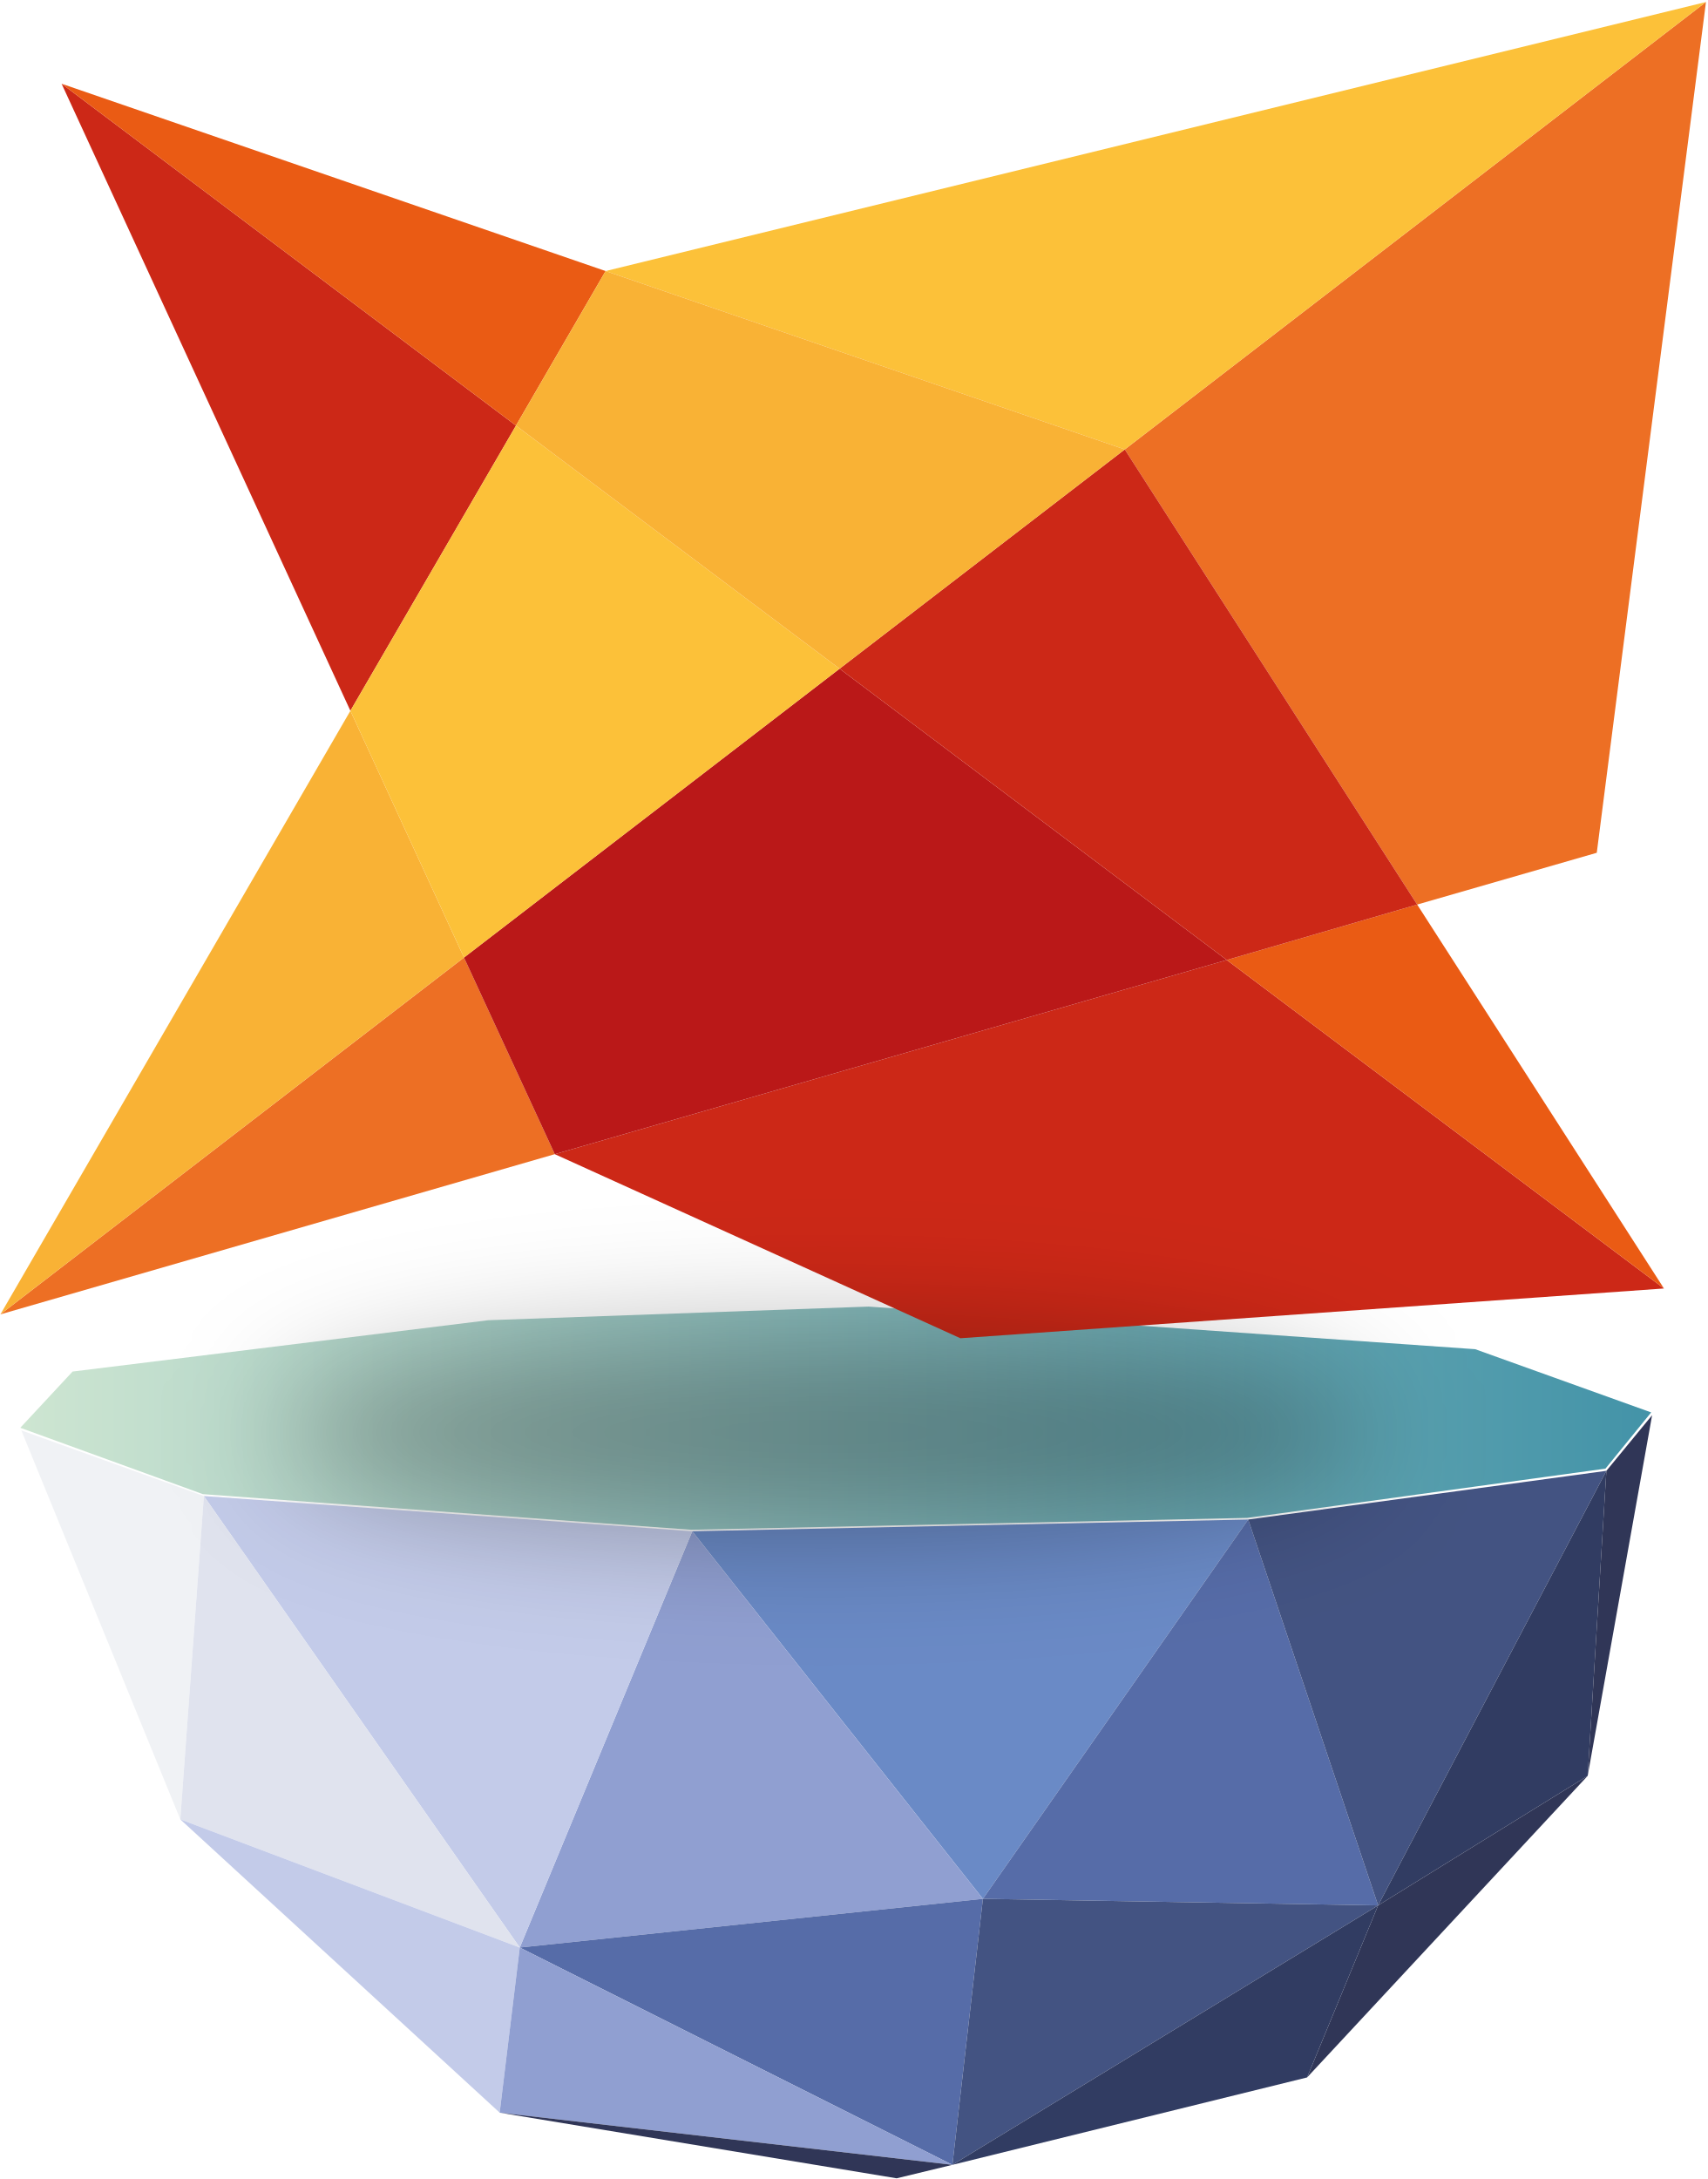
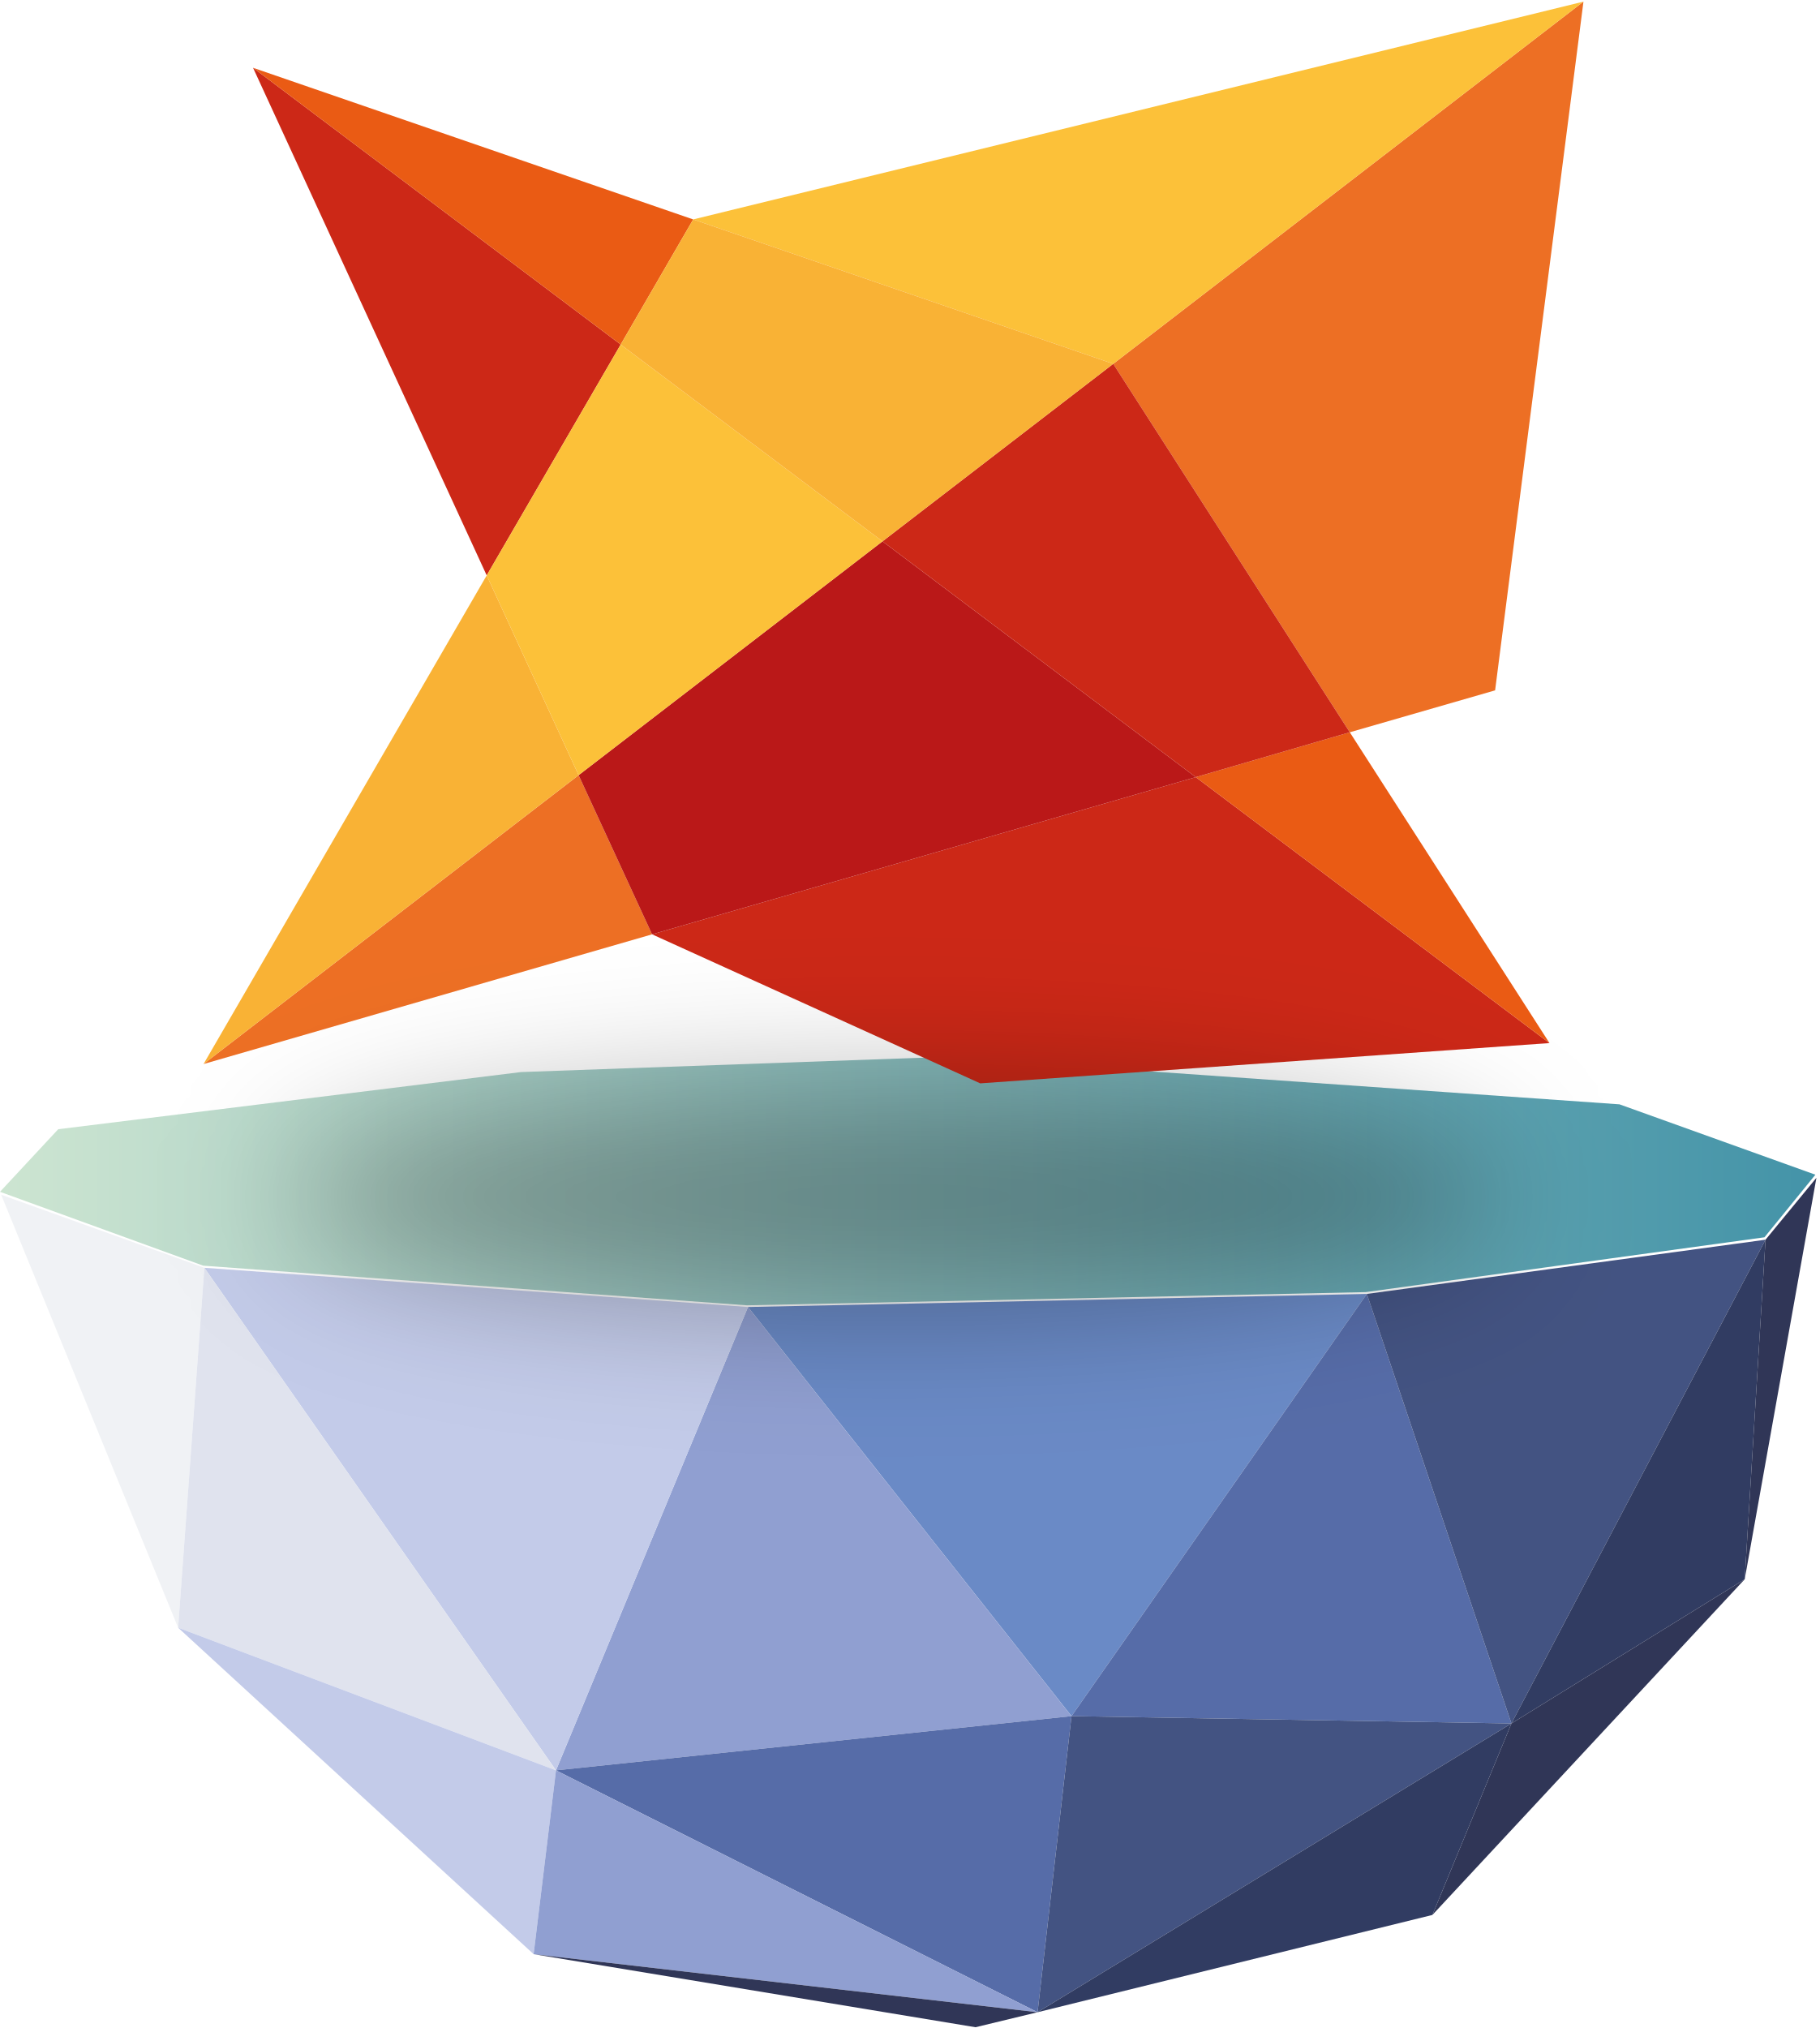
- <svg xmlns="http://www.w3.org/2000/svg" width="421px" height="537px" viewBox="0 0 421 537" version="1.1">
+ <svg xmlns="http://www.w3.org/2000/svg" width="403px" height="449px" viewBox="0 0 403 449" version="1.1">
  <defs>
    <linearGradient x1="0.006%" y1="50.049%" x2="99.991%" y2="50.049%" id="linearGradient-1">
      <stop stop-color="#CDE5D1" offset="0.305%" />
      <stop stop-color="#4393A8" offset="100%" />
    </linearGradient>
    <filter x="-16.7%" y="-90.0%" width="133.3%" height="280.0%" filterUnits="objectBoundingBox" id="filter-2">
      <feGaussianBlur stdDeviation="15" in="SourceGraphic" />
    </filter>
  </defs>
  <g id="Pages" stroke="none" stroke-width="1" fill="none" fill-rule="evenodd">
-     <g id="Desktop-HD" transform="translate(-764, -352)">
-       <g id="Group-3" transform="translate(764, 352)">
-         <g id="zone_blue-green" transform="translate(5, 322)" fill-rule="nonzero">
+     <g id="Desktop-HD" transform="translate(-769, -440)">
+       <g id="Group-3" transform="translate(769, 440)">
+         <g id="zone_blue-green" transform="translate(0, 234)" fill-rule="nonzero">
          <g id="Group" transform="translate(0, 26)">
            <polygon id="Path" fill="#6A8AC6" points="165.64 29.372 237.275 119.955 302.677 26.477" />
            <polygon id="Path" fill="#566CA8" points="302.677 26.477 334.695 121.573 237.275 119.955" />
            <polygon id="Path" fill="#909FD1" points="165.64 29.372 123.12 131.959 237.275 119.955" />
            <polygon id="Path" fill="#C3CBE9" points="165.64 29.372 45.252 20.688 123.12 131.959" />
            <polygon id="Path" fill="#F0F2F5" points="45.252 20.688 0.256 4.512 39.446 100.374" />
            <polygon id="Path" fill="#E0E3EE" points="123.12 131.959 39.446 100.374 45.252 20.688" />
            <polygon id="Path" fill="#566CA8" points="237.275 119.955 229.761 185.509 123.12 131.959" />
            <polygon id="Path" fill="#435382" points="334.695 121.573 229.761 185.509 237.275 119.955" />
            <polygon id="Path" fill="#435382" points="302.677 26.477 390.961 14.473 334.695 121.573" />
            <polygon id="Path" fill="#313C62" points="390.961 14.473 386.351 89.647 334.695 121.573" />
            <polygon id="Path" fill="#C3CBE9" points="39.446 100.374 118.168 172.654 123.12 131.959" />
            <polygon id="Path" fill="#909FD1" points="229.761 185.509 118.168 172.654 123.12 131.959" />
            <polygon id="Path" fill="#303657" points="386.351 89.647 402.232 0.766 390.961 14.473" />
            <polygon id="Path" fill="#303657" points="229.761 185.509 216.015 188.83 118.168 172.654" />
            <polygon id="Path" fill="#303657" points="334.695 121.573 317.192 163.97 386.351 89.647" />
            <polygon id="Path" fill="#313C62" points="229.761 185.509 317.192 163.97 334.695 121.573" />
          </g>
          <polygon id="Path" fill="url(#linearGradient-1)" points="402 26.08 390.729 39.937 302.439 52.074 165.394 55 44.999 46.221 0 29.867 12.893 16.009 115.357 3.357 209.112 0 358.624 10.501" />
        </g>
-         <g id="jz19_logo_black_txt" fill-rule="nonzero">
+         <g id="jz19_logo_black_txt" transform="translate(45, 0)" fill-rule="nonzero">
          <g id="Group">
-             <polygon id="Path" fill="#ED6F24" points="0.099 323.918 136.751 284.438 114.37 235.985" />
-             <polygon id="Path" fill="#ED6F24" points="277.249 110.764 349.322 222.924 393.591 210.163 420.507 0.498" />
-             <polygon id="Path" fill="#CC2817" points="15.184 20.637 86.369 175.169 127.187 104.882" />
-             <polygon id="Path" fill="#CC2817" points="136.751 284.438 136.751 284.438 236.726 329.801 410.155 317.538 302.39 236.583" />
-             <polygon id="Path" fill="#BA1818" points="206.951 164.801 114.37 235.985 136.751 284.438 302.39 236.583" />
-             <polygon id="Path" fill="#EA5B14" points="149.273 66.798 149.273 66.798 15.184 20.637 127.187 104.882" />
-             <polygon id="Path" fill="#EA5B14" points="302.39 236.583 410.155 317.538 349.322 222.924" />
-             <polygon id="Path" fill="#CC2817" points="277.249 110.764 206.951 164.801 302.39 236.583 349.322 222.924" />
-             <polygon id="Path" fill="#FCC139" points="420.507 0.498 149.273 66.798 277.249 110.764" />
-             <polygon id="Path" fill="#F9B235" points="86.369 175.169 0.099 323.918 114.37 235.985" />
-             <polygon id="Path" fill="#FCC139" points="206.951 164.801 127.187 104.882 86.369 175.169 114.37 235.985" />
-             <polygon id="Path" fill="#F9B235" points="127.187 104.882 206.951 164.801 277.249 110.764 149.273 66.798 149.273 66.798" />
+             <polygon id="Path" fill="#ED6F24" points="0.072 235.577 99.396 206.864 83.129 171.625" />
+             <polygon id="Path" fill="#ED6F24" points="201.516 80.556 253.901 162.127 286.078 152.846 305.642 0.363" />
+             <polygon id="Path" fill="#CC2817" points="11.036 15.009 62.777 127.396 92.445 76.278" />
+             <polygon id="Path" fill="#CC2817" points="99.396 206.864 99.396 206.864 172.062 239.855 298.117 230.937 219.79 172.06" />
+             <polygon id="Path" fill="#BA1818" points="150.42 119.855 83.129 171.625 99.396 206.864 219.79 172.06" />
+             <polygon id="Path" fill="#EA5B14" points="108.497 48.58 108.497 48.58 11.036 15.009 92.445 76.278" />
+             <polygon id="Path" fill="#EA5B14" points="219.79 172.06 298.117 230.937 253.901 162.127" />
+             <polygon id="Path" fill="#CC2817" points="201.516 80.556 150.42 119.855 219.79 172.06 253.901 162.127" />
+             <polygon id="Path" fill="#FCC139" points="305.642 0.363 108.497 48.58 201.516 80.556" />
+             <polygon id="Path" fill="#F9B235" points="62.777 127.396 0.072 235.577 83.129 171.625" />
+             <polygon id="Path" fill="#FCC139" points="150.42 119.855 92.445 76.278 62.777 127.396 83.129 171.625" />
+             <polygon id="Path" fill="#F9B235" points="92.445 76.278 150.42 119.855 201.516 80.556 108.497 48.58 108.497 48.58" />
          </g>
        </g>
-         <ellipse id="Oval" fill-opacity="0.3" fill="#000000" filter="url(#filter-2)" cx="203" cy="353" rx="135" ry="25" />
+         <ellipse id="Oval" fill-opacity="0.3" fill="#000000" filter="url(#filter-2)" cx="198" cy="265" rx="135" ry="25" />
      </g>
    </g>
  </g>
</svg>
